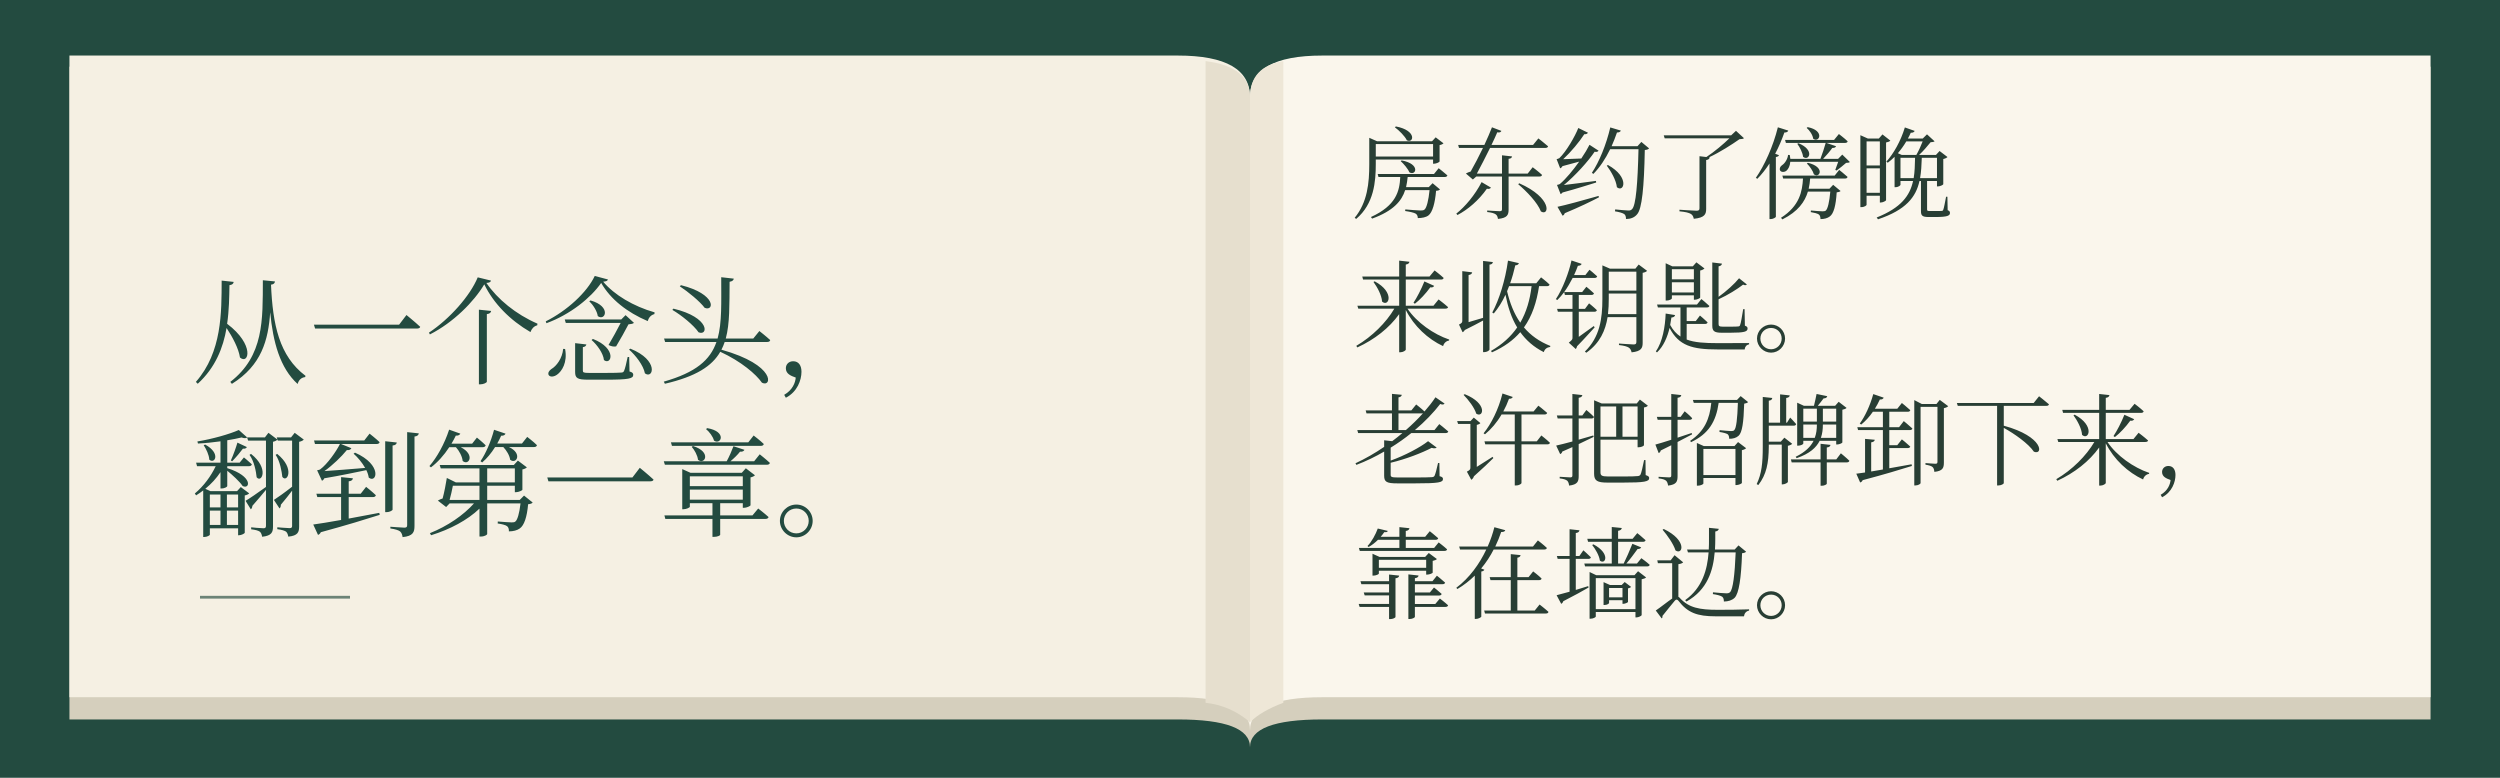
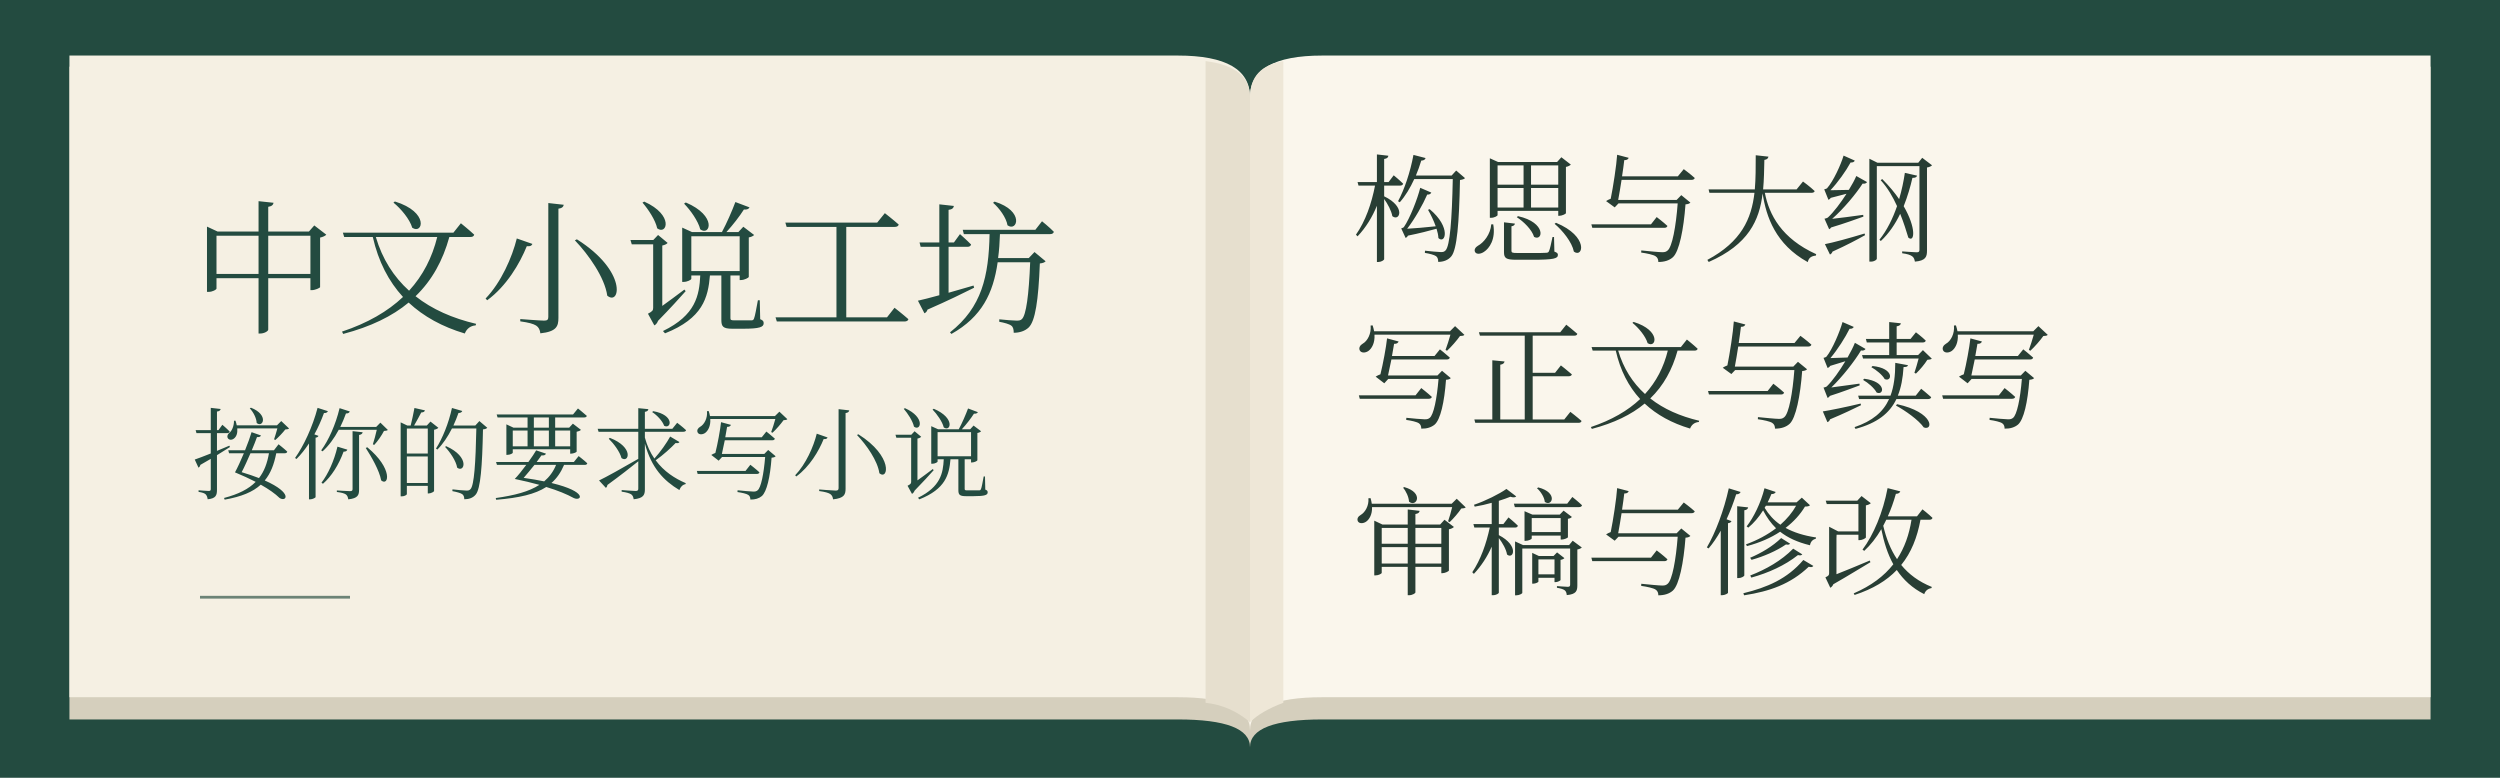
<svg xmlns="http://www.w3.org/2000/svg" width="900" height="280" viewBox="0 0 900 280" role="img" aria-labelledby="title desc">
  <rect width="900" height="280" fill="#234b40" />
  <path d="M25 24 H424 Q450 24 450 39 Q450 24 476 24 H875 V259 H476 Q450 259 450 269 Q450 259 424 259 H25 Z" fill="#d5cfbd" />
  <path d="M25 20 H424 Q450 20 450 35 V263 Q450 251 424 251 H25 Z" fill="#f5f0e3" />
  <path d="M450 35 Q450 20 476 20 H875 V251 H476 Q450 251 450 263 Z" fill="#faf6ec" />
  <path d="M434 22 Q450 24 450 35 V260 Q443 254 434 253 Z" fill="#e6dfce" />
  <path d="M450 35 Q450 24 462 22 V253 Q454 256 450 260 Z" fill="#eee7d7" />
  <g fill="#234b40" font-family="'Noto Serif CJK SC','Source Han Serif SC','Songti SC','SimSun',serif">
-     <text x="69" y="135" font-size="42">从一个念头，</text>
-     <text x="69" y="190" font-size="42">翻到第一章。</text>
+     <text x="69" y="116" font-size="52">中文小说工坊</text>
+     <text x="69" y="177" font-size="36">按你的要求写小说</text>
  </g>
  <path d="M72 215 H126" stroke="#6c8376" stroke-width="1" />
-   <g fill="#283e34" font-family="'Noto Serif CJK SC','Source Han Serif SC','Songti SC','SimSun',serif" font-size="36">
-     <text x="487" y="76">房东约了傍晚</text>
-     <text x="487" y="124">来收钥匙。</text>
-     <text x="487" y="172">老许把招牌卸下来，</text>
-     <text x="487" y="220">靠在墙边。</text>
+   <g fill="#283e34" font-family="'Noto Serif CJK SC','Source Han Serif SC','Songti SC','SimSun',serif" font-size="42">
+     <text x="487" y="91">构思与大纲</text>
+     <text x="487" y="151">写正文与续写</text>
+     <text x="487" y="211">审稿与修改</text>
  </g>
</svg>
